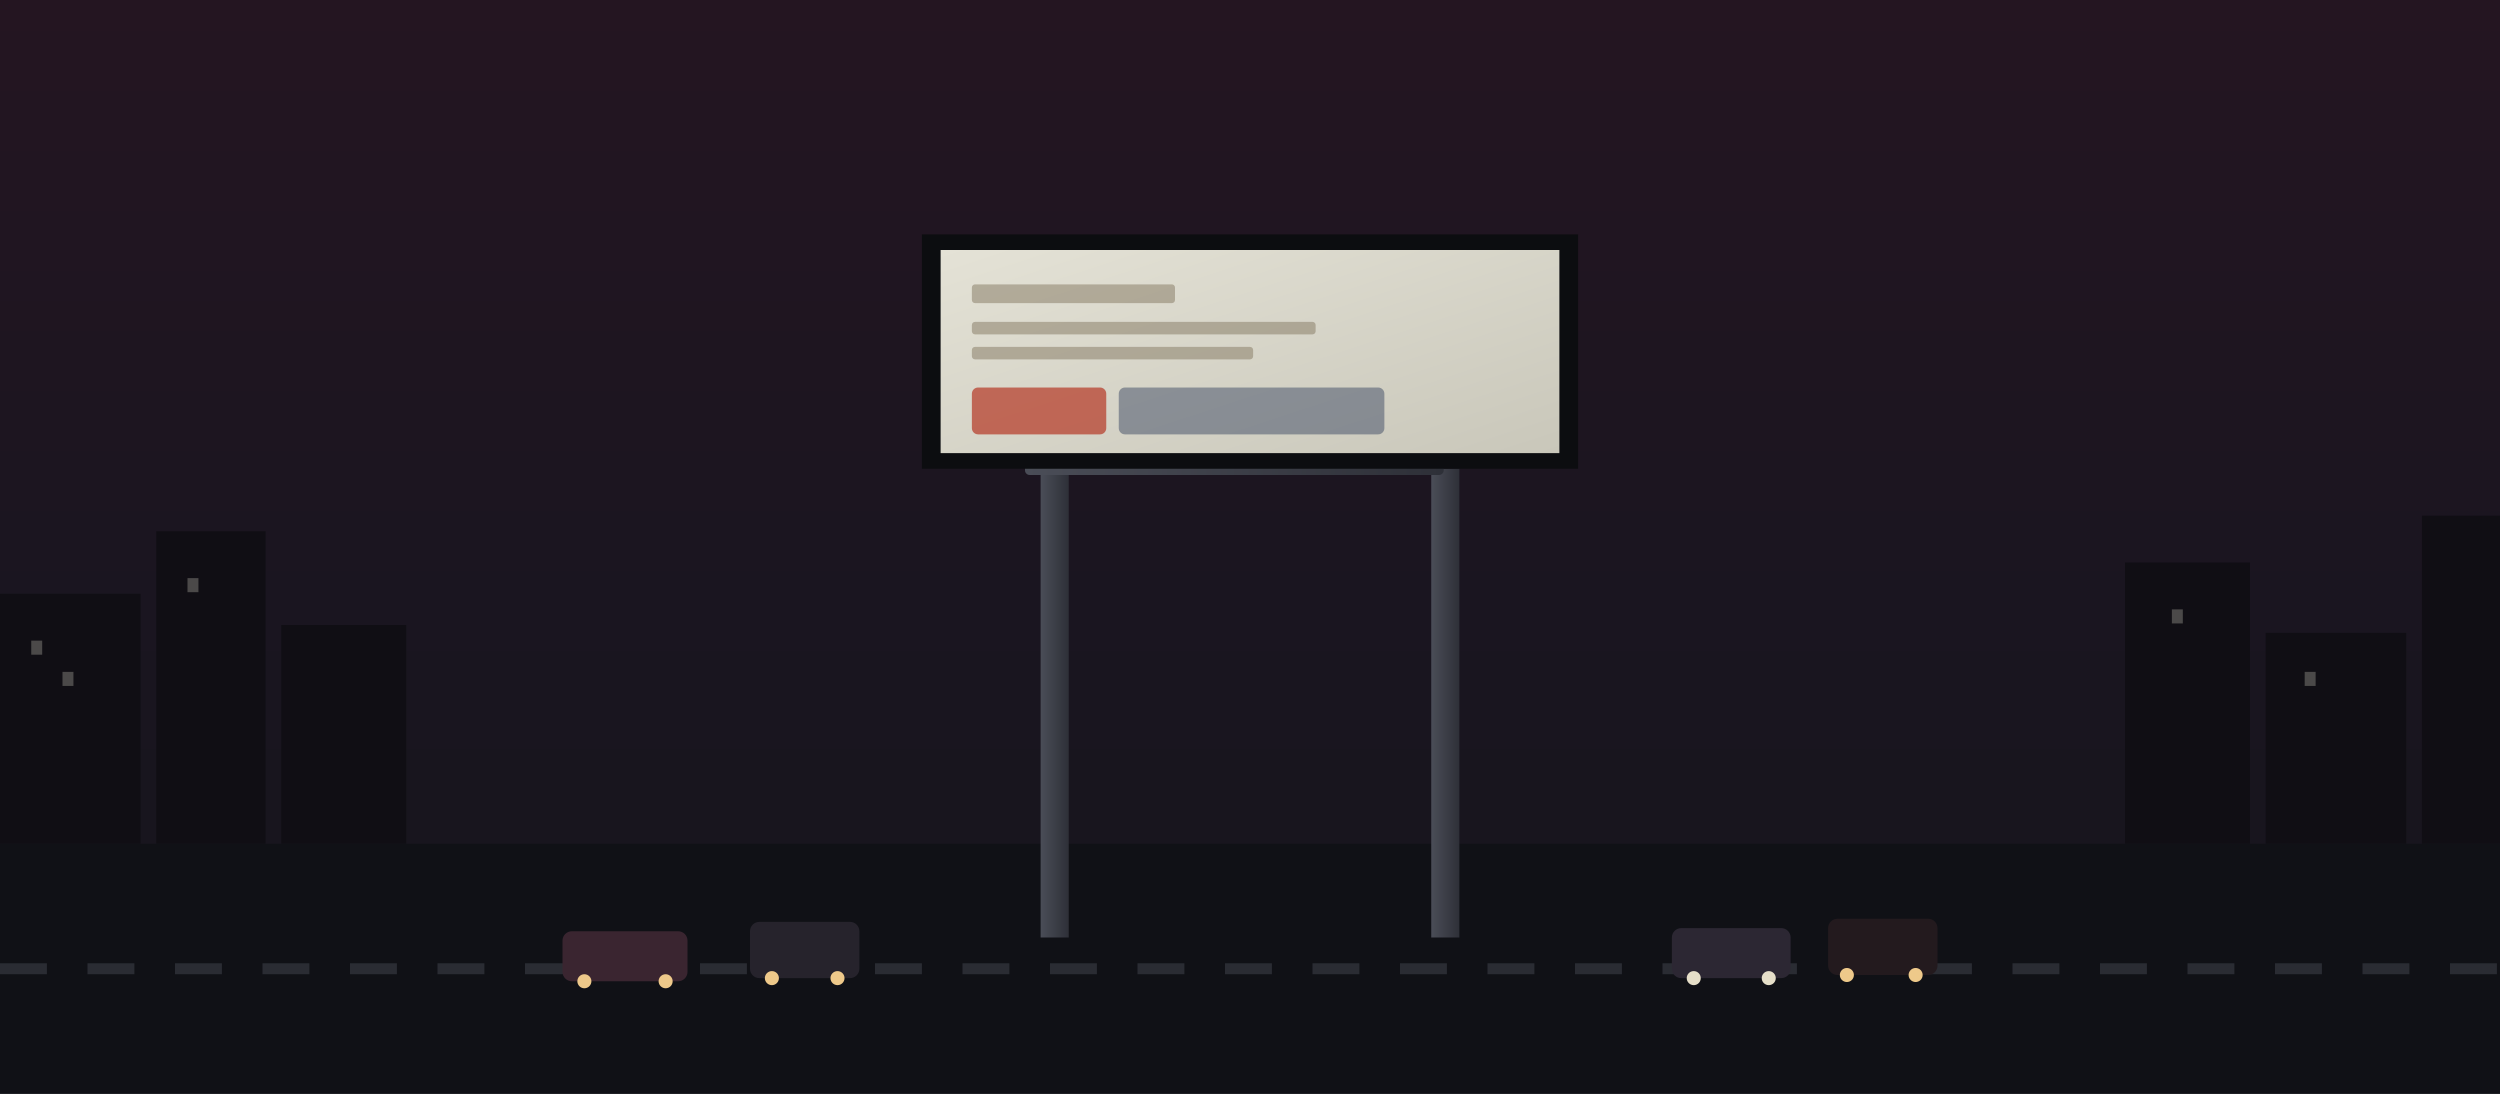
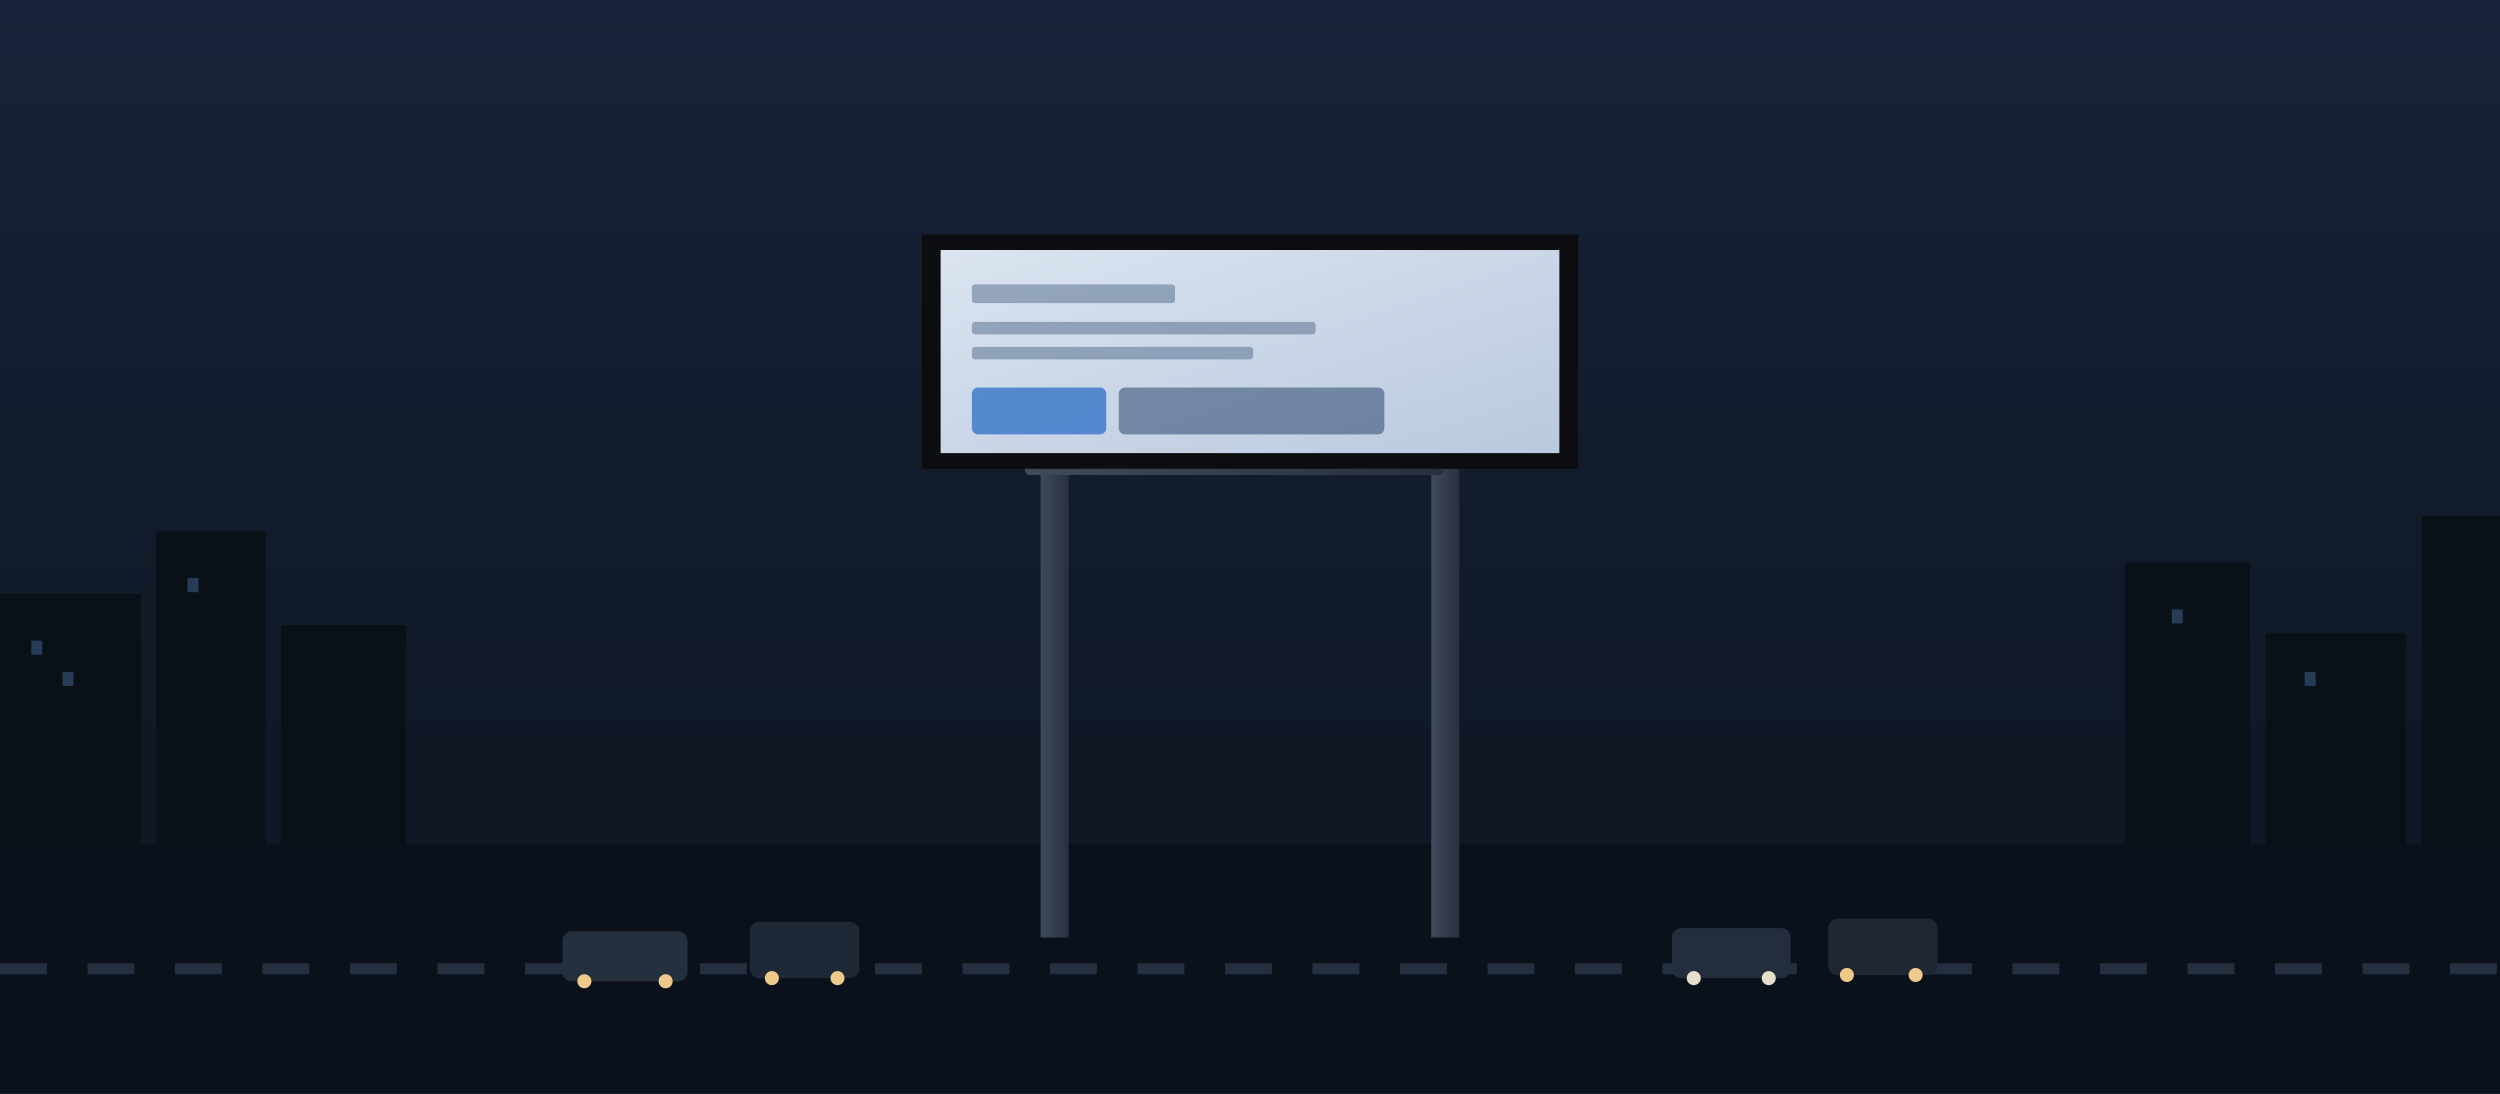
<svg xmlns="http://www.w3.org/2000/svg" viewBox="0 0 1600 700" role="img" aria-label="A wide static billboard gantry holding a junction at dusk">
  <defs>
    <linearGradient id="hs-sky" x1="0" y1="0" x2="0" y2="1">
-       <stop offset="0%" stop-color="#241521" />
-       <stop offset="55%" stop-color="#1a1520" />
-       <stop offset="100%" stop-color="#15161b" />
+       <stop offset="0%" stop-color="#16233a" />
+       <stop offset="55%" stop-color="#111a29" />
+       <stop offset="100%" stop-color="#0e1420" />
    </linearGradient>
    <linearGradient id="hs-poster" x1="0" y1="0" x2="1" y2="1">
-       <stop offset="0%" stop-color="#e4e2d6" />
-       <stop offset="100%" stop-color="#c9c7ba" />
+       <stop offset="0%" stop-color="#dbe4f0" />
+       <stop offset="100%" stop-color="#b9c9de" />
    </linearGradient>
    <linearGradient id="hs-pole" x1="0" y1="0" x2="1" y2="0">
-       <stop offset="0%" stop-color="#4a4d57" />
-       <stop offset="100%" stop-color="#2e3038" />
+       <stop offset="0%" stop-color="#3f4a5c" />
+       <stop offset="100%" stop-color="#28303d" />
    </linearGradient>
  </defs>
  <rect width="1600" height="700" fill="url(#hs-sky)" />
-   <g fill="#100e14">
+   <g fill="#0a1018">
    <rect x="0" y="380" width="90" height="160" />
    <rect x="100" y="340" width="70" height="200" />
    <rect x="180" y="400" width="80" height="140" />
    <rect x="1360" y="360" width="80" height="180" />
    <rect x="1450" y="405" width="90" height="135" />
    <rect x="1550" y="330" width="50" height="210" />
  </g>
-   <g fill="#d7d5c6" opacity="0.3">
+   <g fill="#6ba3e8" opacity="0.3">
    <rect x="20" y="410" width="7" height="9" />
    <rect x="40" y="430" width="7" height="9" />
    <rect x="120" y="370" width="7" height="9" />
    <rect x="1390" y="390" width="7" height="9" />
    <rect x="1475" y="430" width="7" height="9" />
  </g>
-   <rect x="0" y="540" width="1600" height="160" fill="#101116" />
-   <g stroke="#2a2c33" stroke-width="7" stroke-dasharray="30 26">
+   <rect x="0" y="540" width="1600" height="160" fill="#0b111b" />
+   <g stroke="#243040" stroke-width="7" stroke-dasharray="30 26">
    <line x1="0" y1="620" x2="1600" y2="620" />
  </g>
  <rect x="666" y="300" width="18" height="300" fill="url(#hs-pole)" />
  <rect x="916" y="300" width="18" height="300" fill="url(#hs-pole)" />
  <rect x="656" y="288" width="268" height="16" rx="3" fill="url(#hs-pole)" />
  <rect x="590" y="150" width="420" height="150" fill="#0c0d10" />
  <rect x="602" y="160" width="396" height="130" fill="url(#hs-poster)" />
-   <g fill="#8a7f6a" opacity="0.55">
+   <g fill="#5b7392" opacity="0.55">
    <rect x="622" y="182" width="130" height="12" rx="2" />
    <rect x="622" y="206" width="220" height="8" rx="2" />
    <rect x="622" y="222" width="180" height="8" rx="2" />
  </g>
-   <rect x="622" y="248" width="86" height="30" rx="4" fill="#b7412f" opacity="0.75" />
-   <rect x="716" y="248" width="170" height="30" rx="4" fill="#3d4a63" opacity="0.5" />
+   <rect x="622" y="248" width="86" height="30" rx="4" fill="#2c6fc6" opacity="0.75" />
+   <rect x="716" y="248" width="170" height="30" rx="4" fill="#1e3a63" opacity="0.5" />
  <g>
-     <rect x="360" y="596" width="80" height="32" rx="6" fill="#3a2530" />
+     <rect x="360" y="596" width="80" height="32" rx="6" fill="#25303f" />
    <circle cx="374" cy="628" r="4.5" fill="#eec98a" />
    <circle cx="426" cy="628" r="4.5" fill="#eec98a" />
-     <rect x="480" y="590" width="70" height="36" rx="6" fill="#26232c" />
+     <rect x="480" y="590" width="70" height="36" rx="6" fill="#1f2836" />
    <circle cx="494" cy="626" r="4.5" fill="#eec98a" />
    <circle cx="536" cy="626" r="4.5" fill="#eec98a" />
-     <rect x="1070" y="594" width="76" height="32" rx="6" fill="#2c2733" />
+     <rect x="1070" y="594" width="76" height="32" rx="6" fill="#232d3c" />
    <circle cx="1084" cy="626" r="4.5" fill="#e6dfc9" />
    <circle cx="1132" cy="626" r="4.5" fill="#e6dfc9" />
-     <rect x="1170" y="588" width="70" height="36" rx="6" fill="#231a1e" />
+     <rect x="1170" y="588" width="70" height="36" rx="6" fill="#1f2734" />
    <circle cx="1182" cy="624" r="4.5" fill="#eec98a" />
    <circle cx="1226" cy="624" r="4.5" fill="#eec98a" />
  </g>
</svg>
